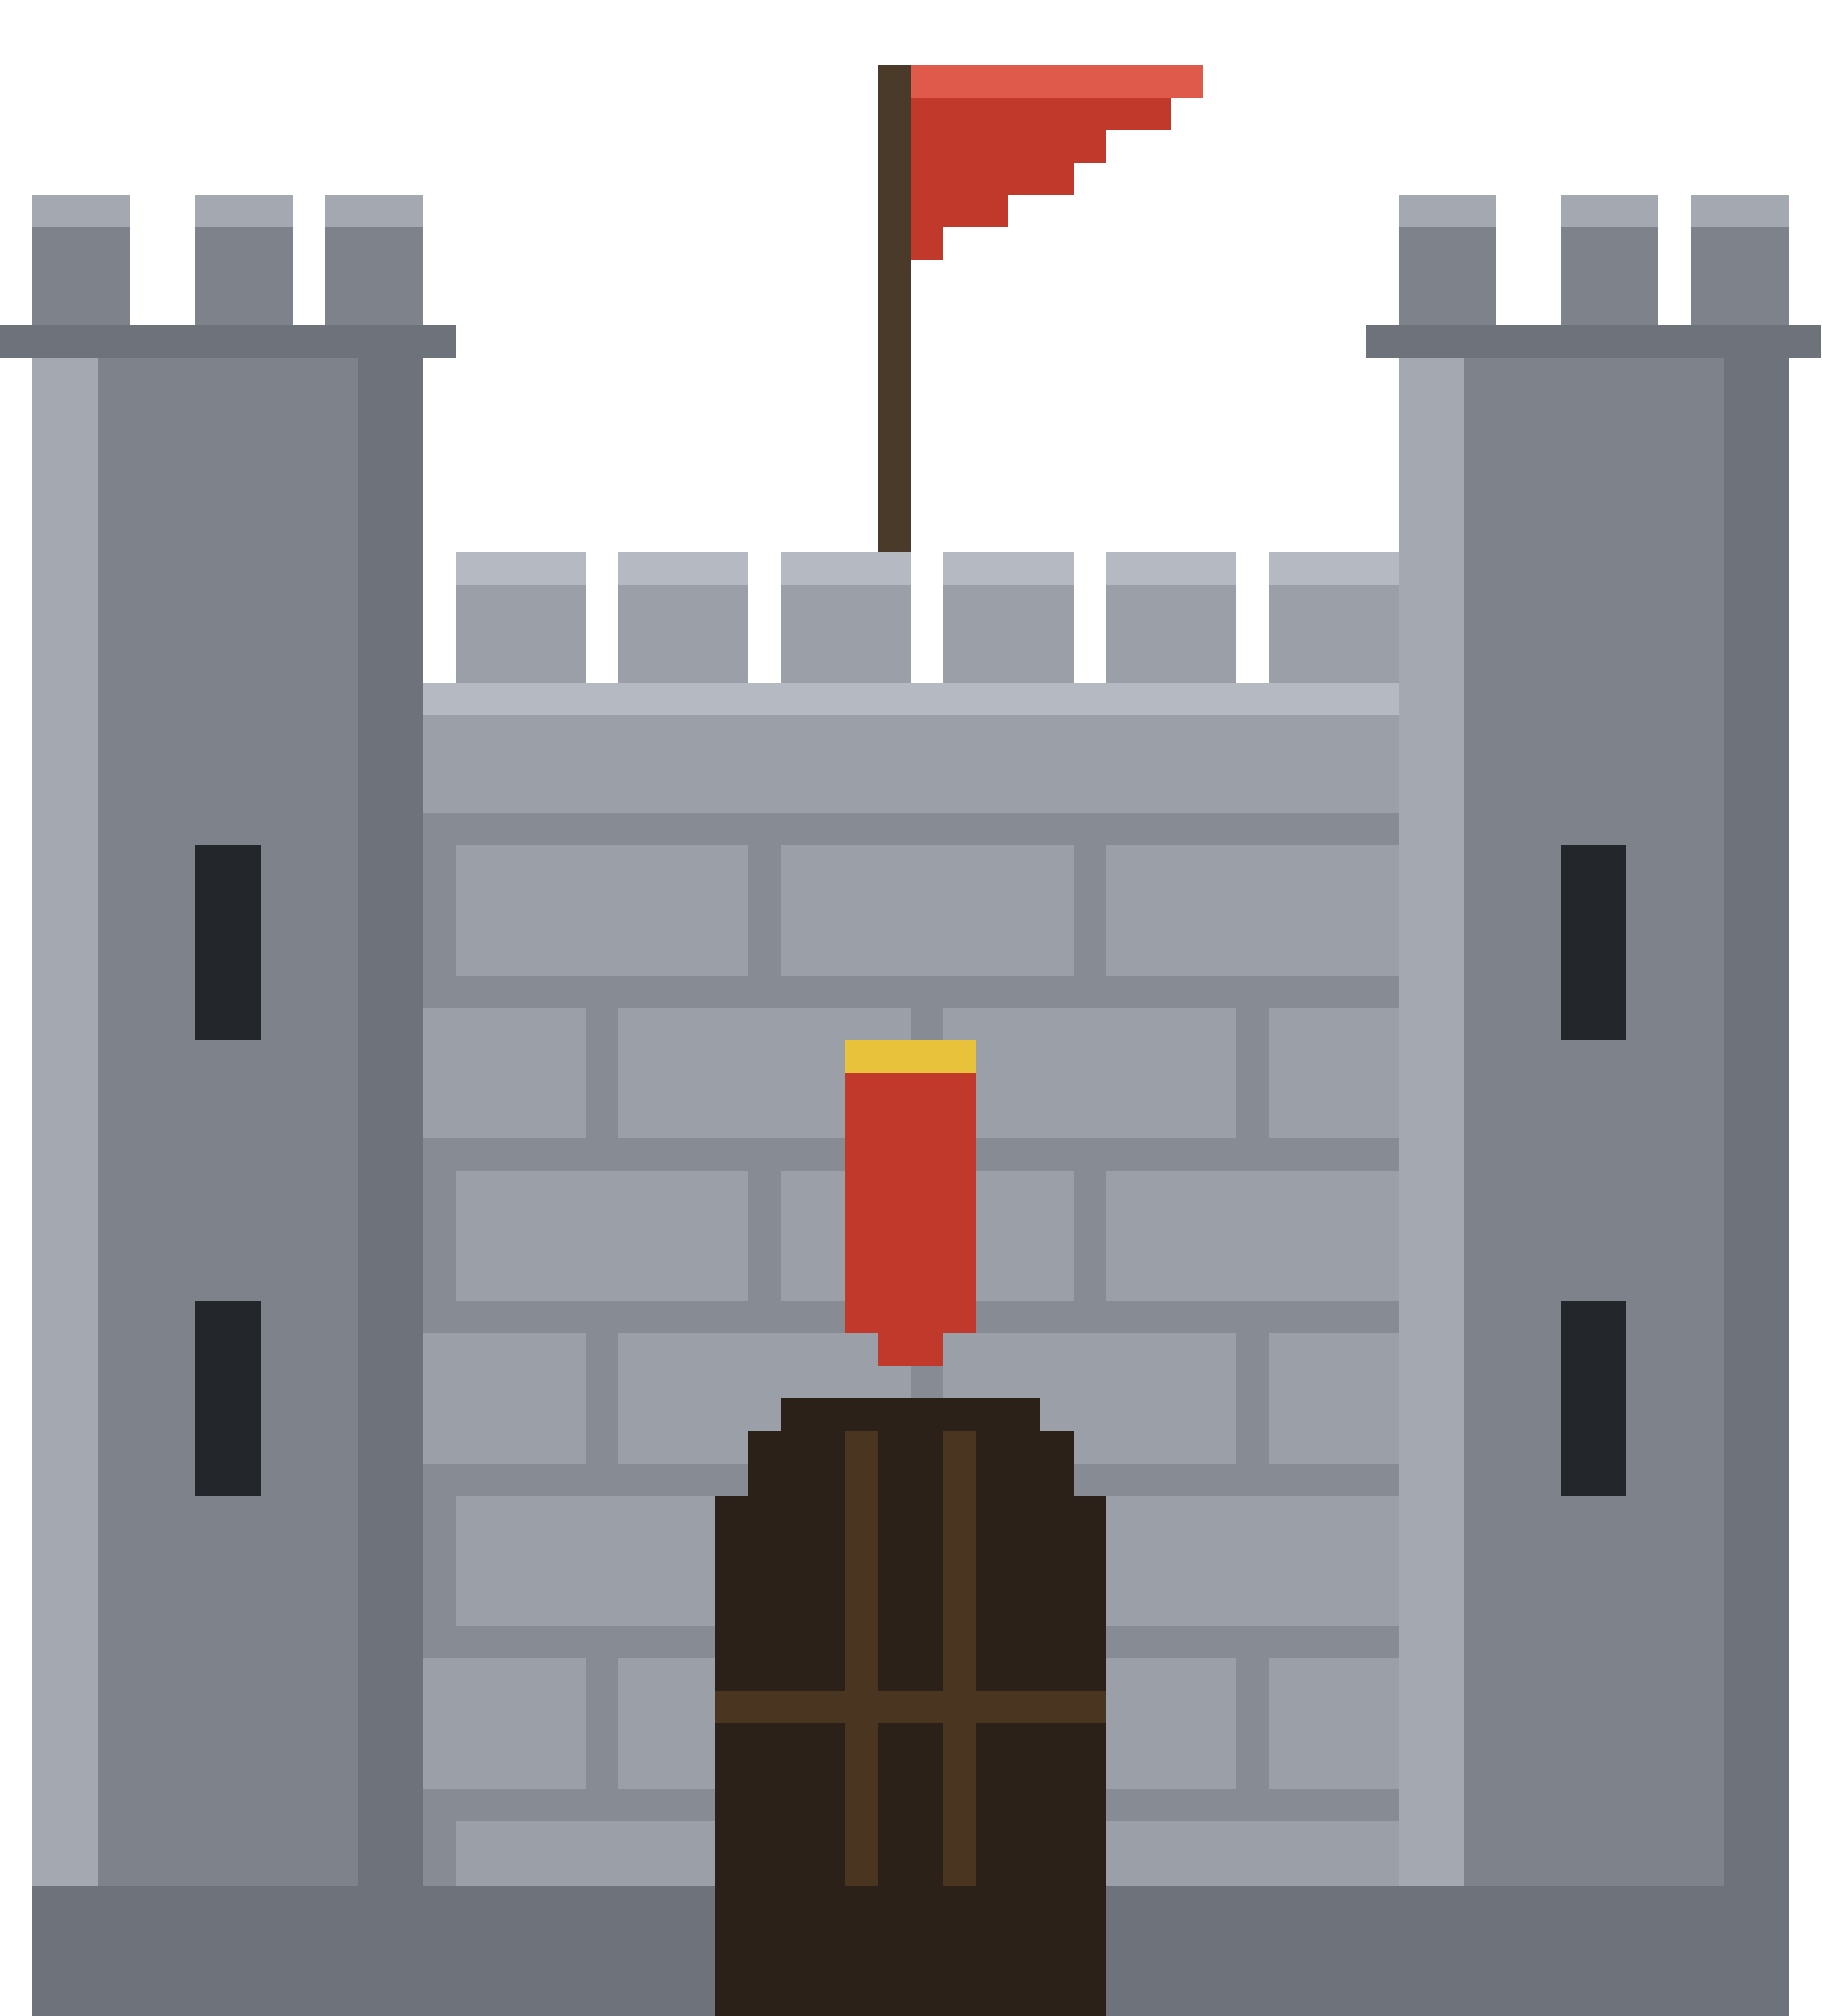
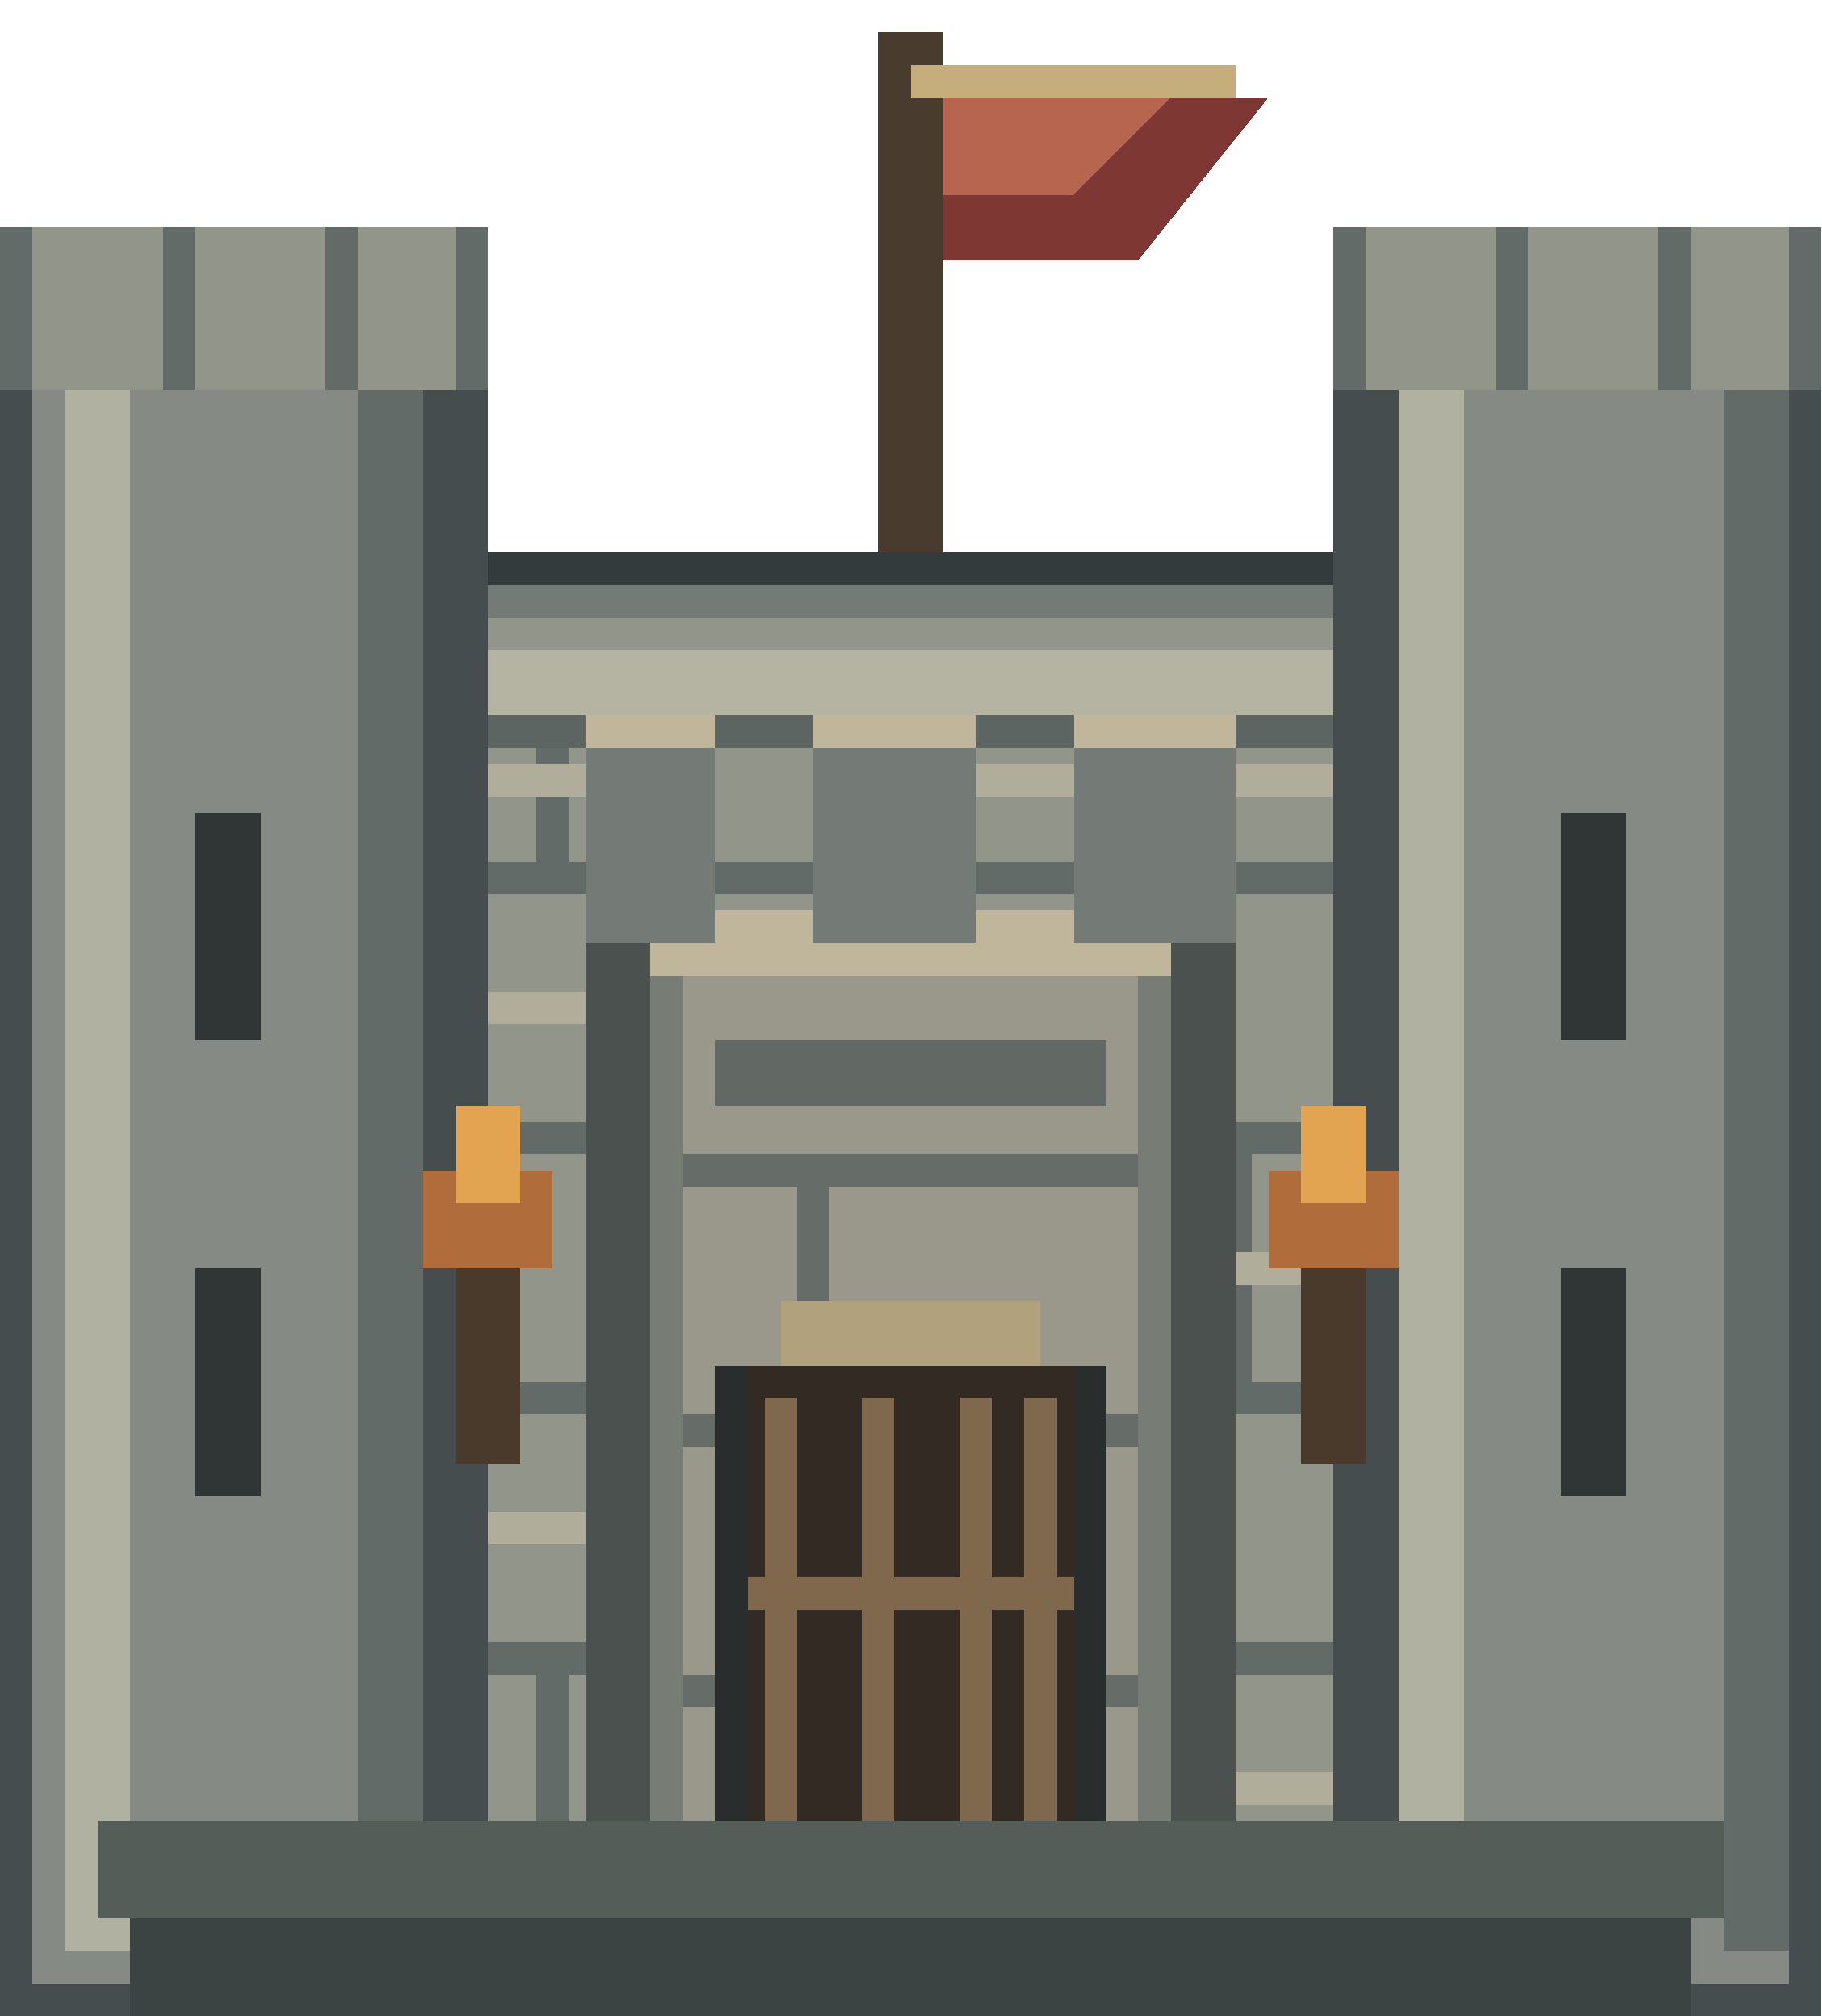
<svg xmlns="http://www.w3.org/2000/svg" width="56" height="62" viewBox="0 0 56 62" shape-rendering="crispEdges">
-   <rect x="27" y="2" width="1" height="16" fill="#4a3a2a" />
-   <rect x="28" y="2" width="9" height="1" fill="#e05a4b" />
-   <rect x="28" y="3" width="8" height="1" fill="#c0392b" />
-   <rect x="28" y="4" width="6" height="1" fill="#c0392b" />
-   <rect x="28" y="5" width="5" height="1" fill="#c0392b" />
-   <rect x="28" y="6" width="3" height="1" fill="#c0392b" />
-   <rect x="28" y="7" width="1" height="1" fill="#c0392b" />
-   <rect x="13" y="21" width="30" height="41" fill="#9a9fa8" />
-   <rect x="13" y="21" width="30" height="1" fill="#b5bac2" />
-   <rect x="14" y="17" width="4" height="4" fill="#9a9fa8" />
-   <rect x="14" y="17" width="4" height="1" fill="#b5bac2" />
-   <rect x="19" y="17" width="4" height="4" fill="#9a9fa8" />
-   <rect x="19" y="17" width="4" height="1" fill="#b5bac2" />
-   <rect x="24" y="17" width="4" height="4" fill="#9a9fa8" />
-   <rect x="24" y="17" width="4" height="1" fill="#b5bac2" />
-   <rect x="29" y="17" width="4" height="4" fill="#9a9fa8" />
-   <rect x="29" y="17" width="4" height="1" fill="#b5bac2" />
-   <rect x="34" y="17" width="4" height="4" fill="#9a9fa8" />
-   <rect x="34" y="17" width="4" height="1" fill="#b5bac2" />
-   <rect x="39" y="17" width="4" height="4" fill="#9a9fa8" />
-   <rect x="39" y="17" width="4" height="1" fill="#b5bac2" />
-   <rect x="13" y="25" width="30" height="1" fill="#868b94" />
-   <rect x="13" y="26" width="1" height="4" fill="#868b94" />
-   <rect x="23" y="26" width="1" height="4" fill="#868b94" />
-   <rect x="33" y="26" width="1" height="4" fill="#868b94" />
-   <rect x="13" y="30" width="30" height="1" fill="#868b94" />
-   <rect x="18" y="31" width="1" height="4" fill="#868b94" />
-   <rect x="28" y="31" width="1" height="4" fill="#868b94" />
-   <rect x="38" y="31" width="1" height="4" fill="#868b94" />
-   <rect x="13" y="35" width="30" height="1" fill="#868b94" />
-   <rect x="13" y="36" width="1" height="4" fill="#868b94" />
-   <rect x="23" y="36" width="1" height="4" fill="#868b94" />
-   <rect x="33" y="36" width="1" height="4" fill="#868b94" />
-   <rect x="13" y="40" width="30" height="1" fill="#868b94" />
-   <rect x="18" y="41" width="1" height="4" fill="#868b94" />
-   <rect x="28" y="41" width="1" height="4" fill="#868b94" />
-   <rect x="38" y="41" width="1" height="4" fill="#868b94" />
-   <rect x="13" y="45" width="30" height="1" fill="#868b94" />
-   <rect x="13" y="46" width="1" height="4" fill="#868b94" />
-   <rect x="23" y="46" width="1" height="4" fill="#868b94" />
-   <rect x="33" y="46" width="1" height="4" fill="#868b94" />
-   <rect x="13" y="50" width="30" height="1" fill="#868b94" />
-   <rect x="18" y="51" width="1" height="4" fill="#868b94" />
-   <rect x="28" y="51" width="1" height="4" fill="#868b94" />
-   <rect x="38" y="51" width="1" height="4" fill="#868b94" />
-   <rect x="13" y="55" width="30" height="1" fill="#868b94" />
-   <rect x="13" y="56" width="1" height="4" fill="#868b94" />
-   <rect x="23" y="56" width="1" height="4" fill="#868b94" />
-   <rect x="33" y="56" width="1" height="4" fill="#868b94" />
-   <rect x="1" y="10" width="12" height="52" fill="#7d828b" />
-   <rect x="1" y="10" width="2" height="52" fill="#a3a8b1" />
-   <rect x="11" y="10" width="2" height="52" fill="#6e737b" />
-   <rect x="1" y="6" width="3" height="4" fill="#7d828b" />
-   <rect x="1" y="6" width="3" height="1" fill="#a3a8b1" />
-   <rect x="6" y="6" width="3" height="4" fill="#7d828b" />
-   <rect x="6" y="6" width="3" height="1" fill="#a3a8b1" />
-   <rect x="10" y="6" width="3" height="4" fill="#7d828b" />
-   <rect x="10" y="6" width="3" height="1" fill="#a3a8b1" />
-   <rect x="6" y="26" width="2" height="6" fill="#23262b" />
-   <rect x="6" y="40" width="2" height="6" fill="#23262b" />
-   <rect x="0" y="10" width="14" height="1" fill="#6e737b" />
-   <rect x="43" y="10" width="12" height="52" fill="#7d828b" />
-   <rect x="43" y="10" width="2" height="52" fill="#a3a8b1" />
-   <rect x="53" y="10" width="2" height="52" fill="#6e737b" />
-   <rect x="43" y="6" width="3" height="4" fill="#7d828b" />
-   <rect x="43" y="6" width="3" height="1" fill="#a3a8b1" />
-   <rect x="48" y="6" width="3" height="4" fill="#7d828b" />
-   <rect x="48" y="6" width="3" height="1" fill="#a3a8b1" />
-   <rect x="52" y="6" width="3" height="4" fill="#7d828b" />
-   <rect x="52" y="6" width="3" height="1" fill="#a3a8b1" />
-   <rect x="48" y="26" width="2" height="6" fill="#23262b" />
-   <rect x="48" y="40" width="2" height="6" fill="#23262b" />
-   <rect x="42" y="10" width="14" height="1" fill="#6e737b" />
-   <rect x="22" y="46" width="12" height="16" fill="#2b2118" />
-   <rect x="23" y="44" width="10" height="2" fill="#2b2118" />
-   <rect x="24" y="43" width="8" height="1" fill="#2b2118" />
-   <rect x="26" y="44" width="1" height="18" fill="#4a3520" />
-   <rect x="29" y="44" width="1" height="18" fill="#4a3520" />
-   <rect x="22" y="52" width="12" height="1" fill="#4a3520" />
-   <rect x="26" y="32" width="4" height="9" fill="#c0392b" />
-   <rect x="26" y="32" width="4" height="1" fill="#e8c23a" />
-   <rect x="27" y="41" width="2" height="1" fill="#c0392b" />
-   <rect x="1" y="58" width="54" height="4" fill="#6e737b" />
-   <rect x="22" y="58" width="12" height="4" fill="#2b2118" />
+   <rect x="27" y="1" width="2" height="18" fill="#493b2d" />
+   <rect x="28" y="2" width="10" height="1" fill="#c6ae7c" />
+   <path d="M29 3H39L35 8H29Z" fill="#7e3732" />
+   <path d="M29 3H36L33 6H29Z" fill="#b7654e" />
+   <rect x="7" y="17" width="42" height="45" fill="#343b3c" />
+   <rect x="9" y="18" width="38" height="43" fill="#747b76" />
+   <rect x="10" y="19" width="36" height="41" fill="#92958a" />
+   <rect x="10" y="20" width="36" height="2" fill="#b5b4a2" />
+   <rect x="10" y="22" width="36" height="1" fill="#5d6562" />
+   <path d="M10 27H46M10 35H46M10 43H46M10 51H46M10 58H46" stroke="#626b68" stroke-width="1" />
+   <path d="M17 23V27M35 23V27M27 27V35M15 35V43M38 35V43M25 43V51M17 51V58M37 51V58" stroke="#626b68" stroke-width="1" />
+   <path d="M11 24H21M29 24H42M12 31H24M30 39H43M12 47H20M31 55H43" stroke="#b0ad9b" stroke-width="1" />
+   <rect x="0" y="10" width="15" height="52" fill="#454d4e" />
+   <rect x="1" y="11" width="12" height="50" fill="#858b84" />
+   <rect x="2" y="12" width="2" height="48" fill="#b0b1a1" />
+   <rect x="11" y="12" width="2" height="48" fill="#626b68" />
+   <rect x="0" y="7" width="15" height="5" fill="#626b68" />
+   <rect x="1" y="7" width="4" height="5" fill="#92958a" />
+   <rect x="6" y="7" width="4" height="5" fill="#92958a" />
+   <rect x="11" y="7" width="3" height="5" fill="#92958a" />
+   <rect x="41" y="10" width="15" height="52" fill="#454d4e" />
+   <rect x="43" y="11" width="12" height="50" fill="#858b84" />
+   <rect x="43" y="12" width="2" height="48" fill="#b0b1a1" />
+   <rect x="53" y="12" width="2" height="48" fill="#626b68" />
+   <rect x="41" y="7" width="15" height="5" fill="#626b68" />
+   <rect x="42" y="7" width="4" height="5" fill="#92958a" />
+   <rect x="47" y="7" width="4" height="5" fill="#92958a" />
+   <rect x="52" y="7" width="3" height="5" fill="#92958a" />
+   <rect x="6" y="25" width="2" height="7" fill="#303536" />
+   <rect x="6" y="39" width="2" height="7" fill="#303536" />
+   <rect x="48" y="25" width="2" height="7" fill="#303536" />
+   <rect x="48" y="39" width="2" height="7" fill="#303536" />
+   <rect x="18" y="28" width="20" height="34" fill="#4a514e" />
+   <rect x="20" y="29" width="16" height="32" fill="#777d75" />
+   <rect x="21" y="30" width="14" height="30" fill="#99988a" />
+   <rect x="20" y="28" width="16" height="2" fill="#c0b69c" />
+   <rect x="22" y="32" width="12" height="2" fill="#626964" />
+   <path d="M21 36H35M21 44H35M21 52H35" stroke="#666d68" stroke-width="1" />
+   <path d="M25 36V44M32 44V52" stroke="#666d68" stroke-width="1" />
+   <rect x="22" y="42" width="12" height="20" fill="#292d2d" />
+   <rect x="24" y="40" width="8" height="2" fill="#b2a17d" />
+   <rect x="23" y="42" width="10" height="20" fill="#342a24" />
+   <path d="M24 43V58M27 43V58M30 43V58M32 43V58M23 49H33" stroke="#80684c" stroke-width="1" />
+   <rect x="20" y="60" width="16" height="2" fill="#4b4034" />
+   <rect x="18" y="23" width="4" height="6" fill="#747b76" />
+   <rect x="25" y="23" width="5" height="6" fill="#747b76" />
+   <rect x="33" y="23" width="5" height="6" fill="#747b76" />
+   <rect x="18" y="22" width="4" height="1" fill="#c0b69c" />
+   <rect x="25" y="22" width="5" height="1" fill="#c0b69c" />
+   <rect x="33" y="22" width="5" height="1" fill="#c0b69c" />
+   <rect x="3" y="56" width="50" height="3" fill="#555d59" />
+   <rect x="4" y="59" width="48" height="3" fill="#3c4443" />
+   <rect x="14" y="38" width="2" height="7" fill="#493a2b" />
+   <rect x="13" y="36" width="4" height="3" fill="#b16c3c" />
+   <rect x="14" y="34" width="2" height="3" fill="#e2a451" />
+   <rect x="40" y="38" width="2" height="7" fill="#493a2b" />
+   <rect x="39" y="36" width="4" height="3" fill="#b16c3c" />
+   <rect x="40" y="34" width="2" height="3" fill="#e2a451" />
</svg>
